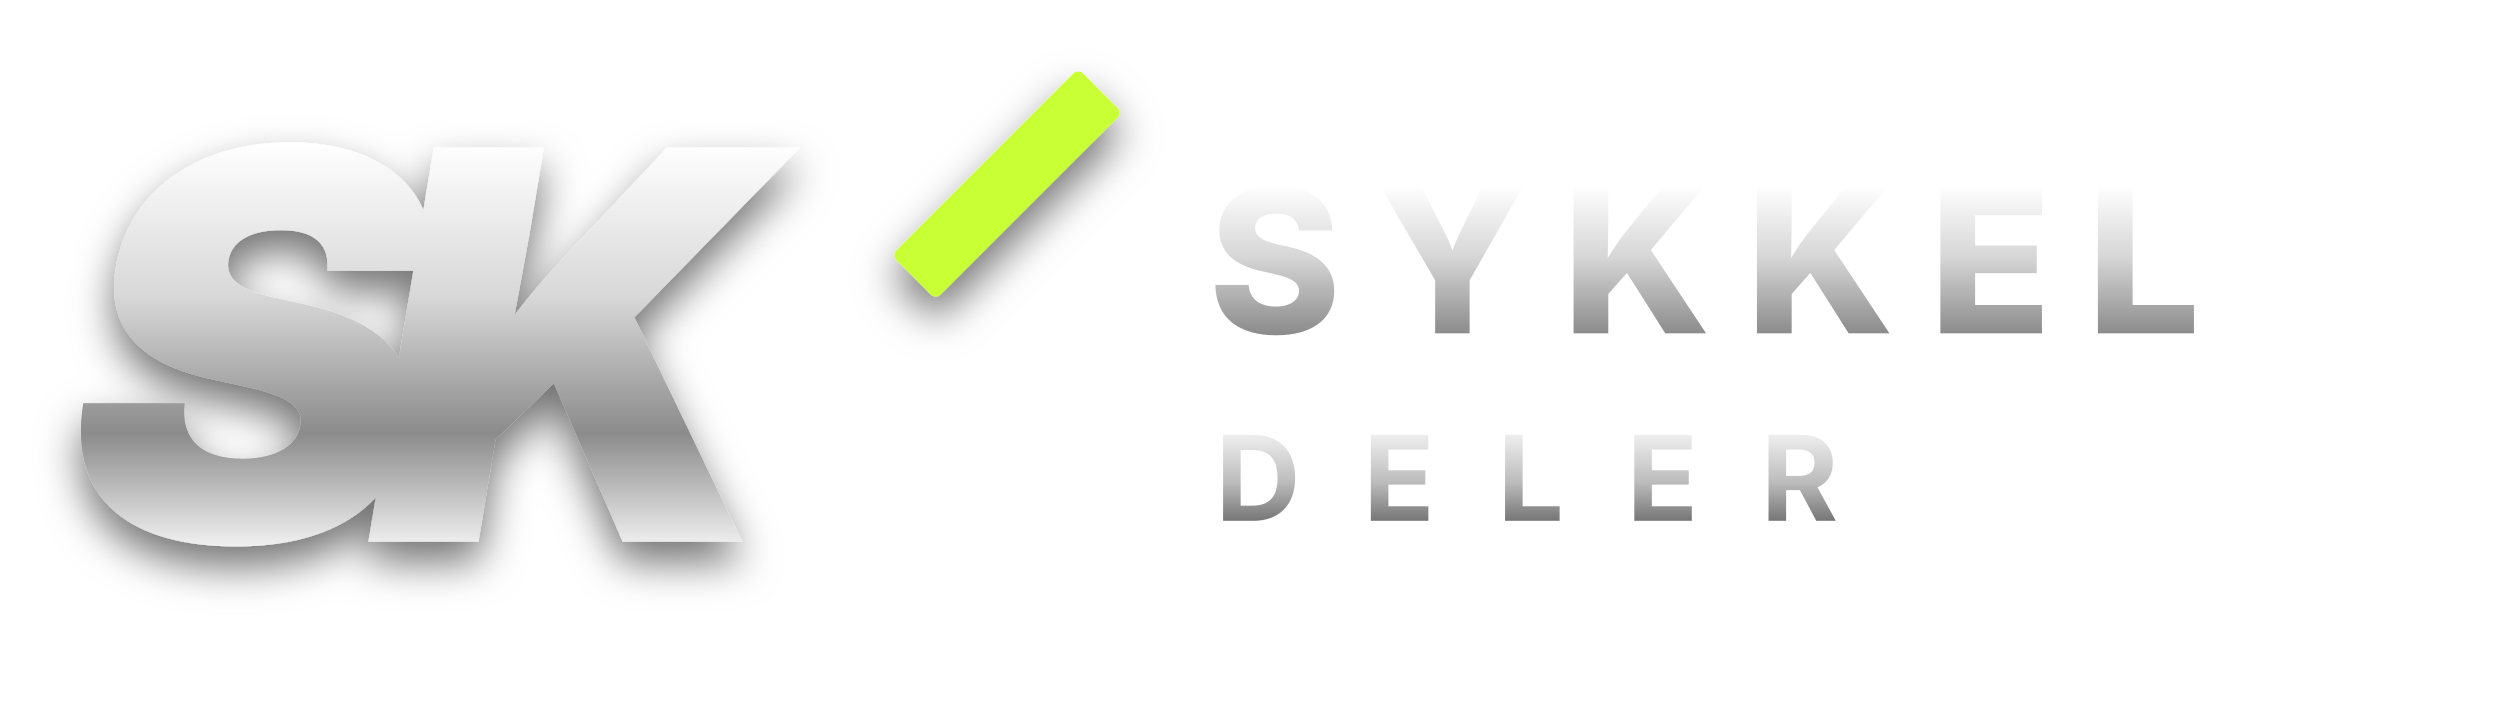
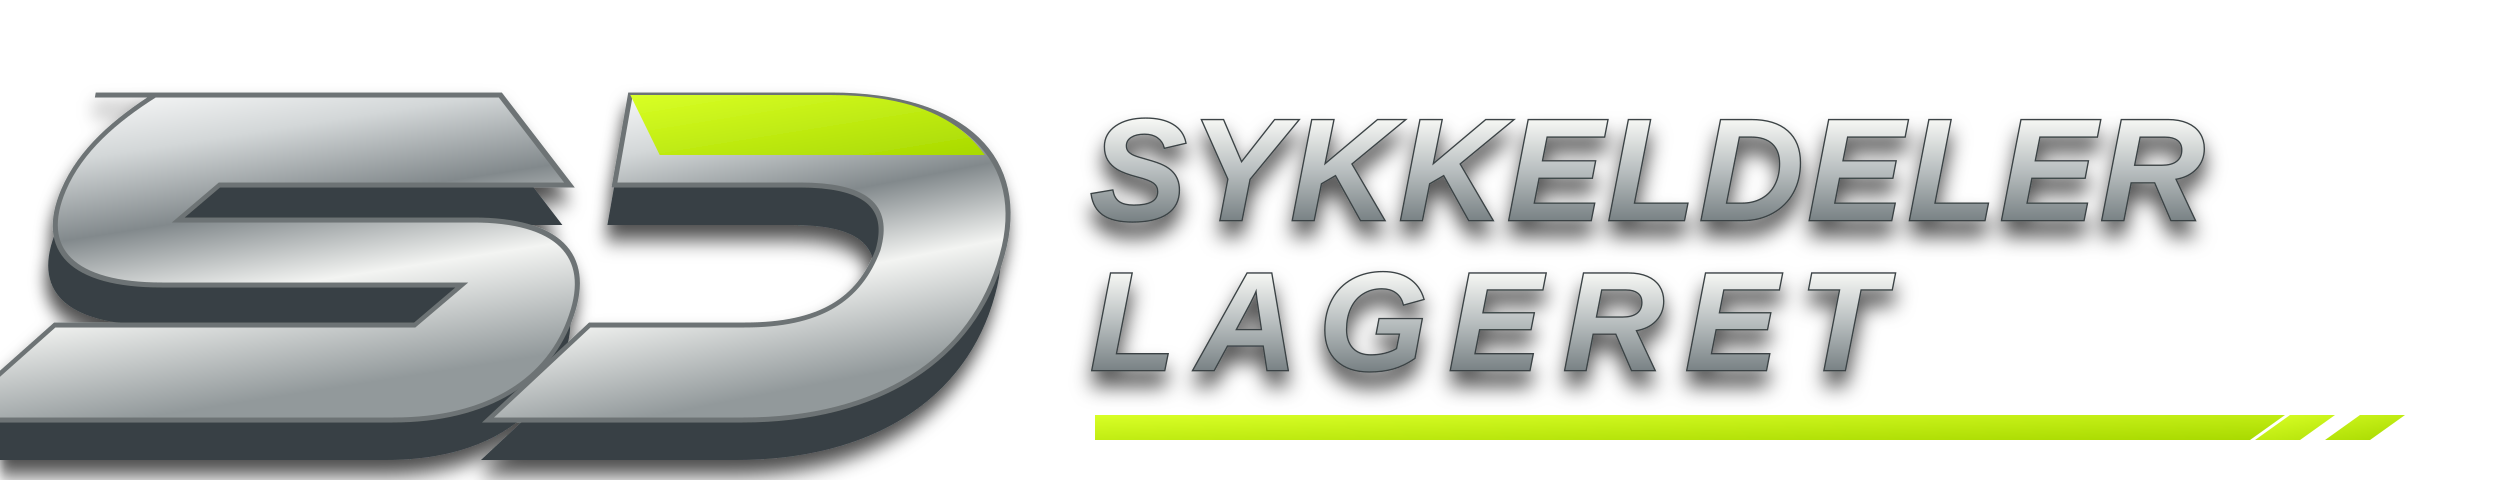
- <svg xmlns="http://www.w3.org/2000/svg" viewBox="0 0 360 104" role="img" aria-labelledby="title desc">
+ <svg xmlns="http://www.w3.org/2000/svg" viewBox="0 0 500 96" role="img" aria-labelledby="title desc">
  <defs>
-     <linearGradient id="silverMark" x1="0" y1="0" x2="0" y2="1">
-       <stop offset="0%" stop-color="#ffffff" />
-       <stop offset="38%" stop-color="#d8d8d8" />
-       <stop offset="72%" stop-color="#8b8b8b" />
-       <stop offset="100%" stop-color="#f1f1f1" />
+     <linearGradient id="metal" x1="0" y1="0" x2="0.3" y2="1">
+       <stop offset="0" stop-color="#fff" />
+       <stop offset=".22" stop-color="#d3d7d8" />
+       <stop offset=".45" stop-color="#82898c" />
+       <stop offset=".68" stop-color="#f3f4f2" />
+       <stop offset="1" stop-color="#92999b" />
    </linearGradient>
-     <linearGradient id="silverText" x1="0" y1="0" x2="0" y2="1">
-       <stop offset="0%" stop-color="#ffffff" />
-       <stop offset="48%" stop-color="#d6d6d6" />
-       <stop offset="100%" stop-color="#8a8a8a" />
+     <linearGradient id="letter" x1="0" y1="0" x2="0" y2="1">
+       <stop offset="0" stop-color="#f7f8f5" />
+       <stop offset=".5" stop-color="#b9bfc0" />
+       <stop offset="1" stop-color="#788184" />
    </linearGradient>
-     <linearGradient id="silverSub" x1="0" y1="0" x2="0" y2="1">
-       <stop offset="0%" stop-color="#eeeeee" />
-       <stop offset="55%" stop-color="#bcbcbc" />
-       <stop offset="100%" stop-color="#767676" />
+     <linearGradient id="lime" x1="0" y1="0" x2="1" y2="1">
+       <stop offset="0" stop-color="#d9ff26" />
+       <stop offset="1" stop-color="#a8d900" />
    </linearGradient>
    <filter id="shadow" x="-20%" y="-30%" width="150%" height="170%">
-       <feDropShadow dx="0" dy="3" stdDeviation="3" flood-color="#000000" flood-opacity="0.55" />
+       <feDropShadow dx="0" dy="3" stdDeviation="2" flood-color="#000" flood-opacity=".7" />
    </filter>
  </defs>
-   <g filter="url(#shadow)">
-     <text x="10" y="78" fill="url(#silverMark)" font-family="Arial Black, Inter, Helvetica, Arial, sans-serif" font-size="78" font-style="italic" font-weight="900" letter-spacing="-9">SK</text>
-     <rect x="126" y="22" width="38" height="9" rx="1" fill="#c9ff35" transform="rotate(-45 145 26.5)" />
+   <g transform="translate(3 8) skewX(-10)" filter="url(#shadow)">
+     <path d="M18 15h81l17 18H46l-7 7h59c17 0 25 7 23 19-2 13-13 21-32 21H0l18-19h72l8-8H38c-18 0-26-7-23-19 2-8 8-14 15-19Z" fill="#384044" transform="translate(0 4)" />
+     <path d="M18 11h81l17 18H46l-7 7h59c17 0 25 7 23 19-2 13-13 21-32 21H0l18-19h72l8-8H38c-18 0-26-7-23-19 2-8 8-14 15-19Z" fill="url(#metal)" stroke="#6d7374" stroke-width="1" />
+     <path d="M125 15h40c27 0 42 13 40 32-2 21-19 33-46 33h-51l17-19h31c15 0 22-5 24-15 1-9-5-13-18-13h-37Z" fill="#384044" transform="translate(0 4)" />
+     <path d="M125 11h40c27 0 42 13 40 32-2 21-19 33-46 33h-51l17-19h31c15 0 22-5 24-15 1-9-5-13-18-13h-37Z" fill="url(#metal)" stroke="#6d7374" stroke-width="1" />
+     <path d="M125 11h40c15 0 26 4 33 12h-65Z" fill="url(#lime)" />
  </g>
-   <text x="174" y="48" fill="url(#silverText)" font-family="Inter, Helvetica, Arial, sans-serif" font-size="29" font-weight="800" letter-spacing="5">SYKKEL</text>
-   <text x="175" y="75" fill="url(#silverSub)" font-family="Inter, Helvetica, Arial, sans-serif" font-size="17" font-weight="700" letter-spacing="9">DELER</text>
+   <g fill="url(#letter)" stroke="#3b4345" stroke-width=".55" paint-order="stroke" font-family="Arial Black, Arial, Helvetica, sans-serif" font-style="italic" font-weight="900" filter="url(#shadow)">
+     <text x="218" y="44" font-size="29" letter-spacing=".7">SYKKELDELER</text>
+     <text x="218" y="74" font-size="28" letter-spacing="4.2">LAGERET</text>
+   </g>
+   <path d="M219 83h238l-7 5H219Z" fill="url(#lime)" />
+   <path d="m458 83h9l-7 5h-9Zm14 0h9l-7 5h-9Z" fill="url(#lime)" />
</svg>
